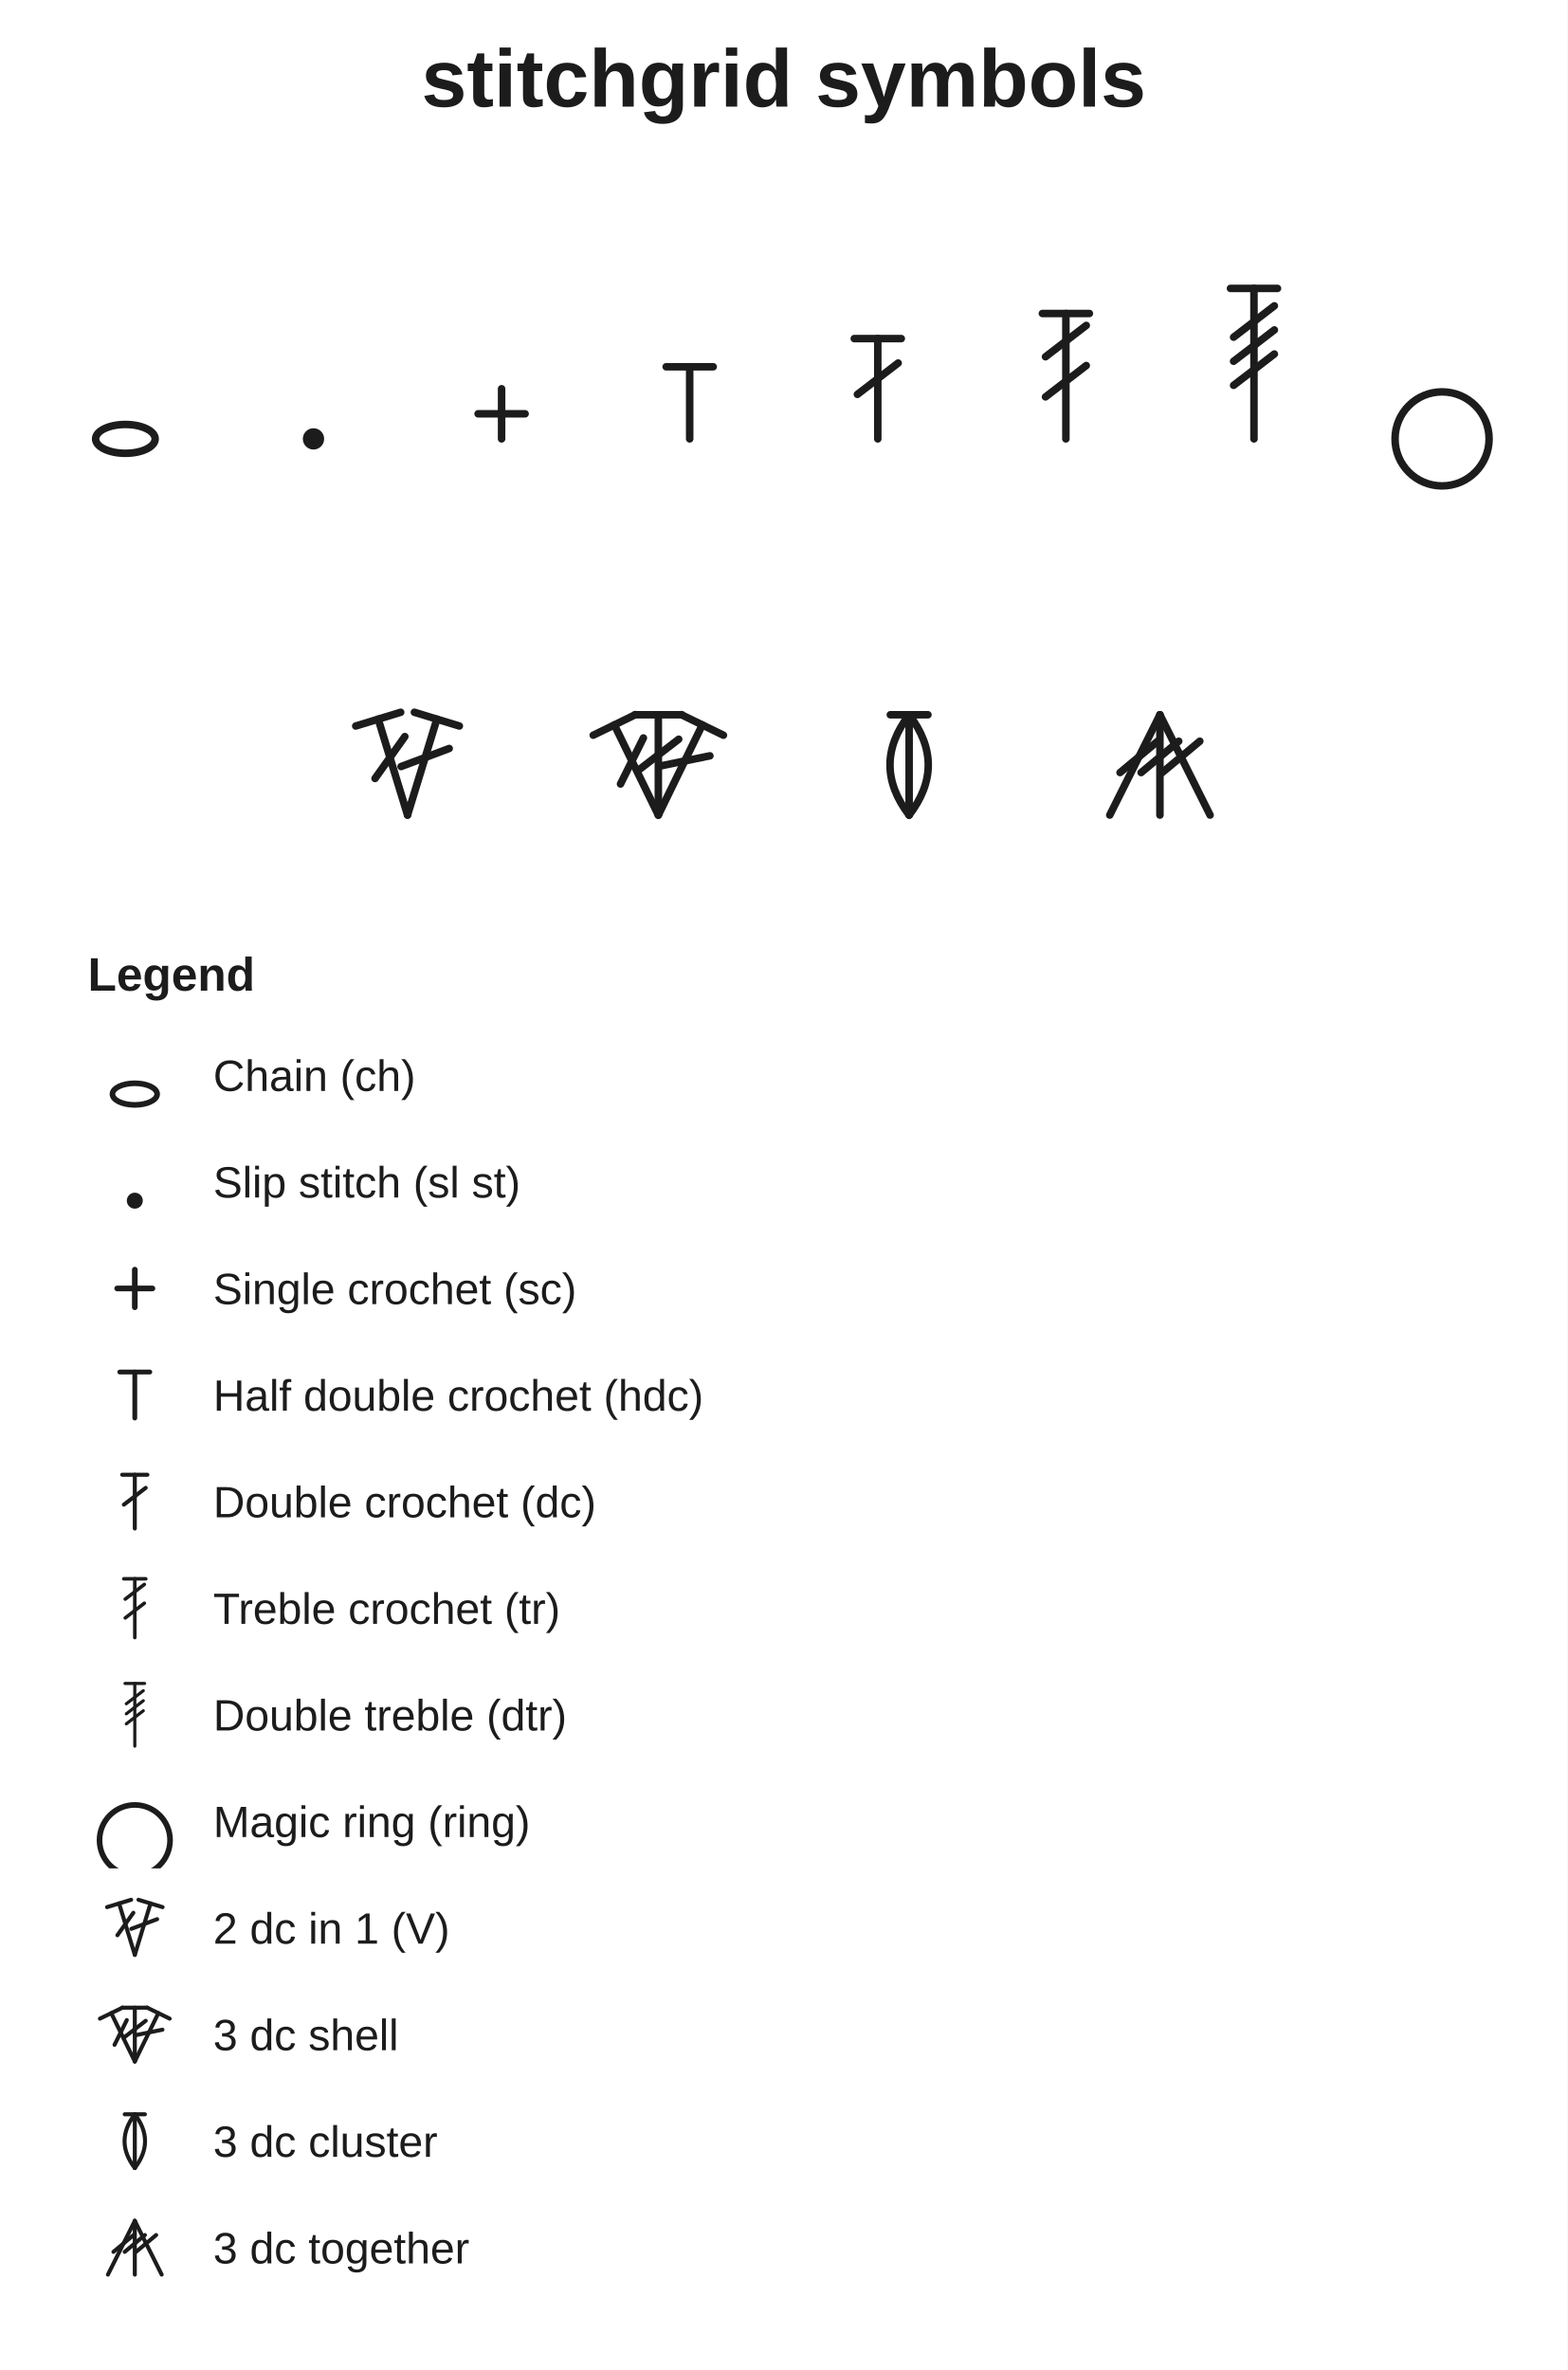
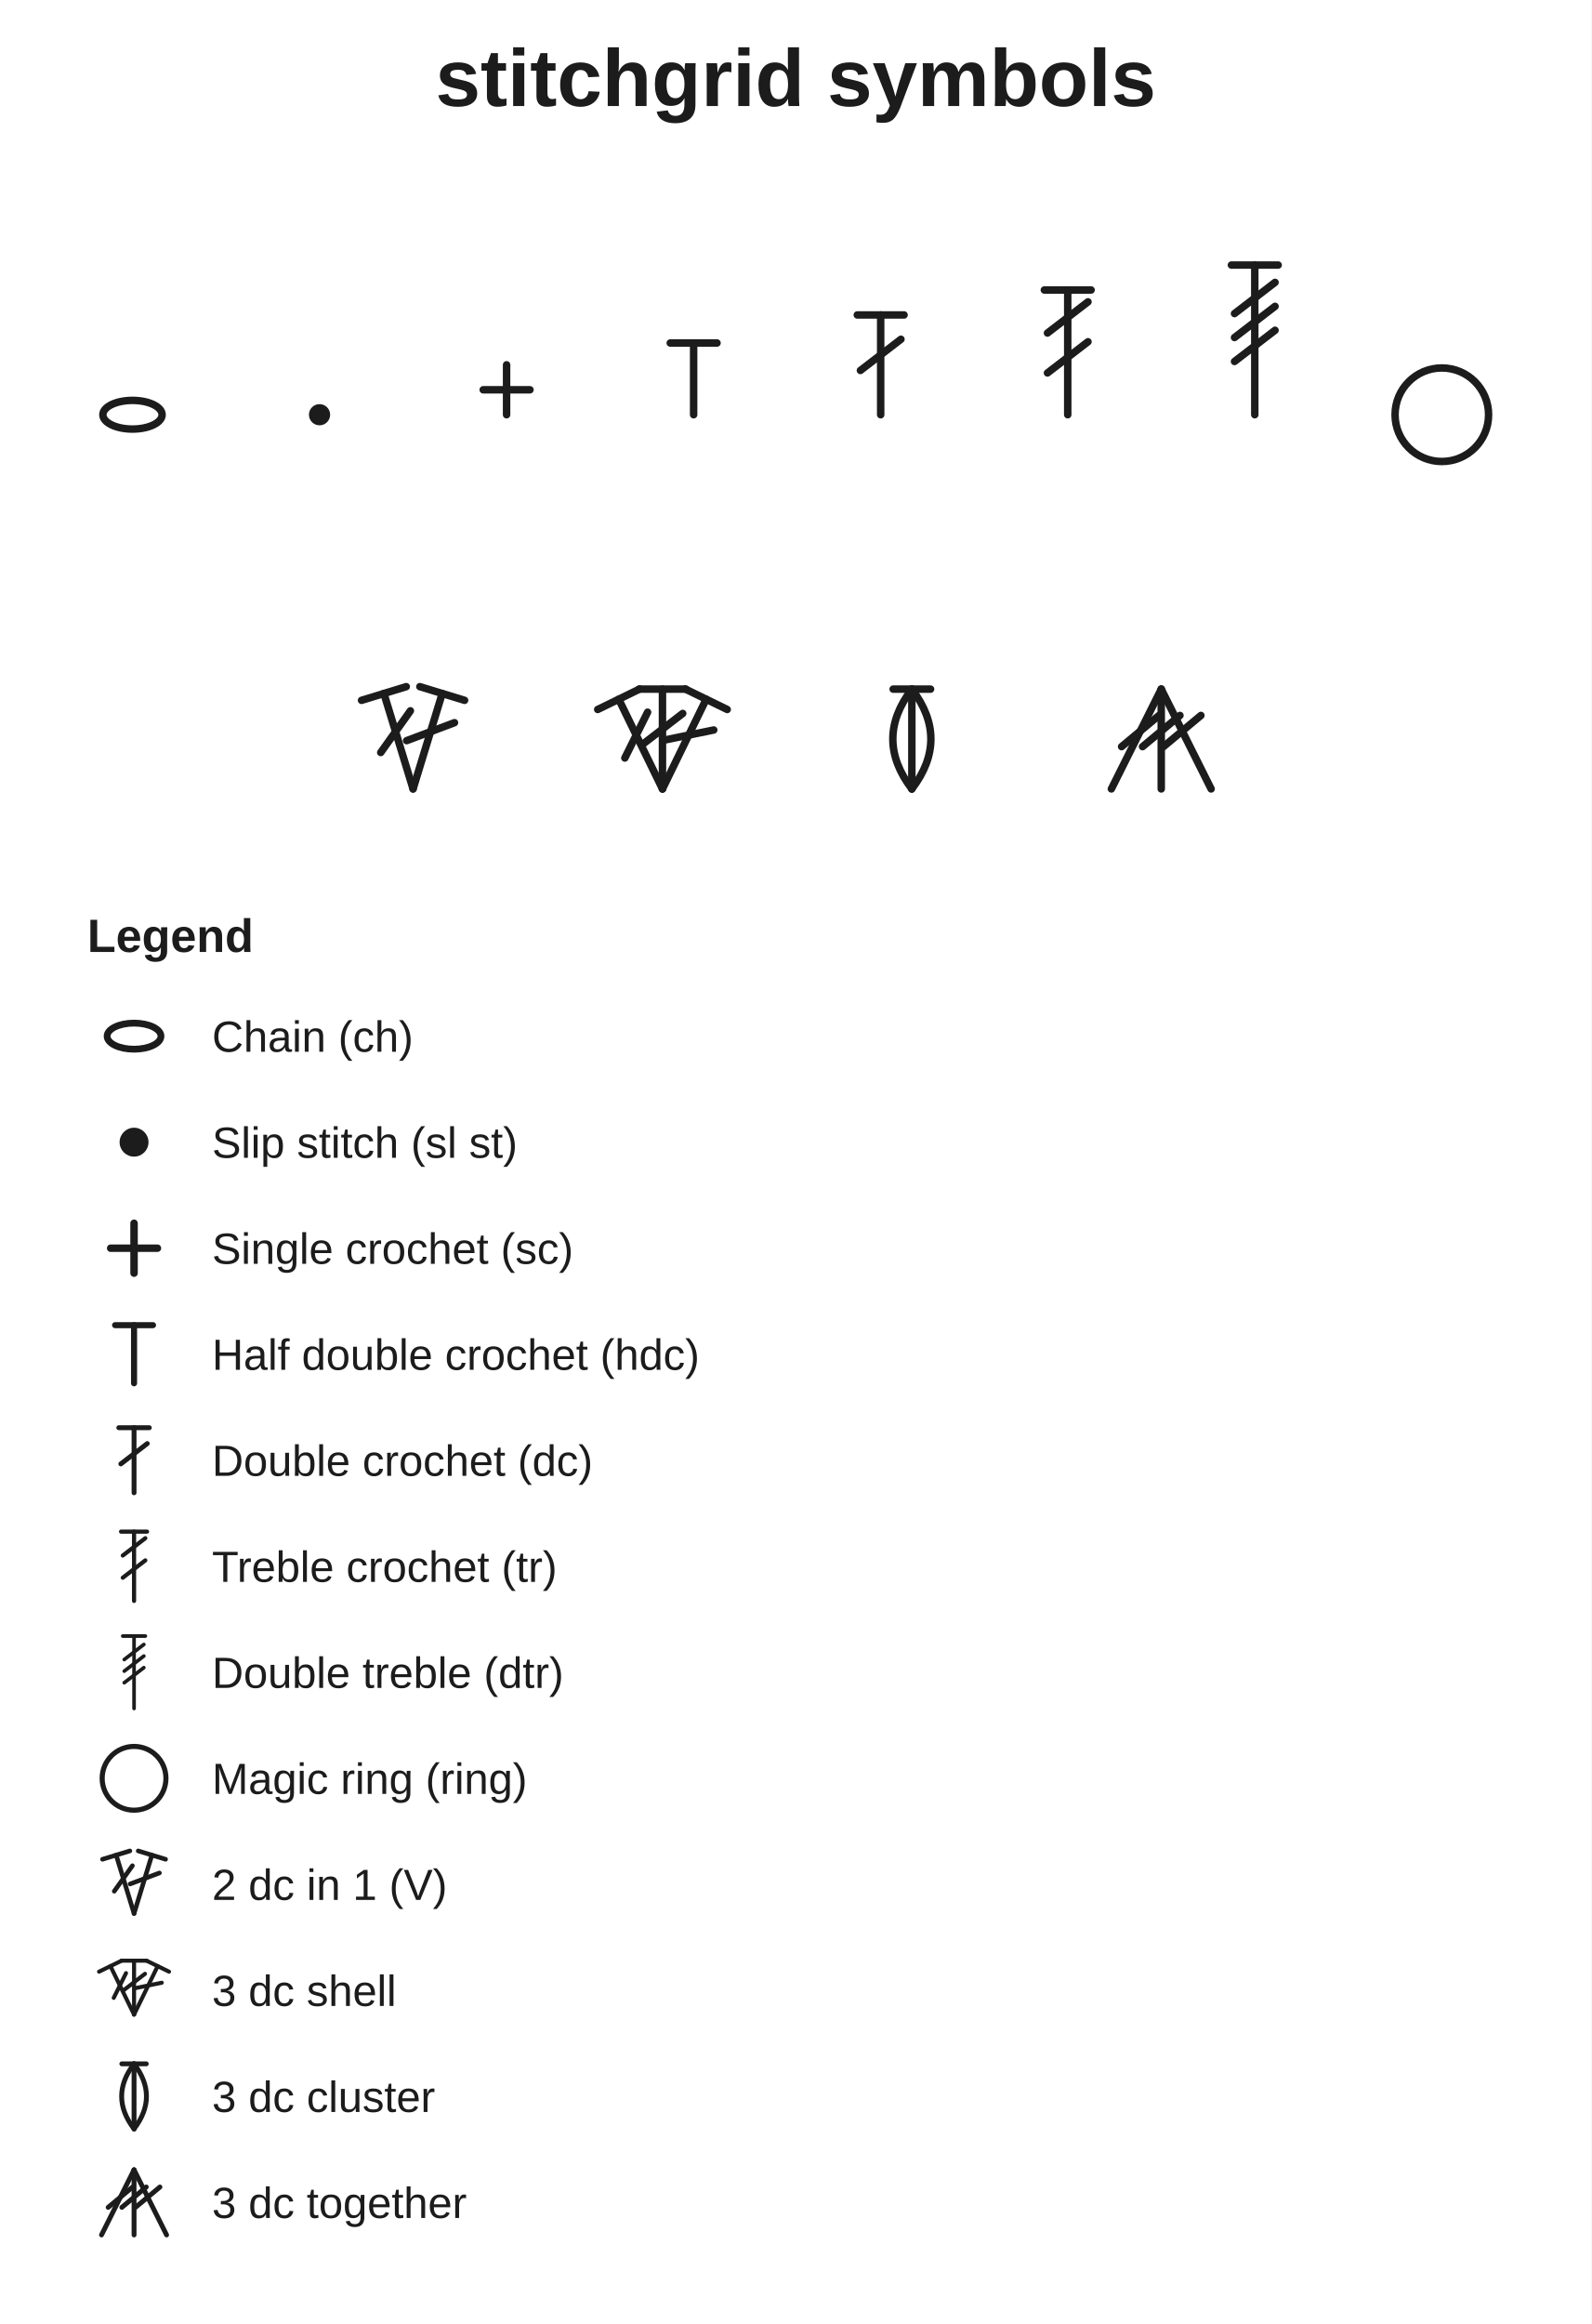
- <svg xmlns="http://www.w3.org/2000/svg" width="500" height="756" viewBox="-250 -140 500 756">
-   <rect x="-250" y="-140" width="500" height="756" fill="#ffffff" />
-   <text x="0" y="-106" text-anchor="middle" font-family="system-ui,Segoe UI,Arial" font-size="26" font-weight="800" fill="#1c1c1c">stitchgrid symbols</text>
+ <svg xmlns="http://www.w3.org/2000/svg" width="510.5" height="745.29" viewBox="-252.5 -133 510.5 745.29">
+   <rect x="-252.5" y="-133" width="510.5" height="745.29" fill="#ffffff" />
+   <text x="2.75" y="-99" text-anchor="middle" font-family="system-ui,Segoe UI,Arial" font-size="26" font-weight="800" fill="#1c1c1c">stitchgrid symbols</text>
  <g class="stitches">
    <g transform="translate(-210 0) rotate(0)">
      <ellipse cx="0" cy="0" rx="9.5" ry="4.6" stroke="#1c1c1c" stroke-width="2.4" stroke-linecap="round" fill="none" />
    </g>
    <g transform="translate(-150 0) rotate(0)">
      <circle cx="0" cy="0" r="3.4" fill="#1c1c1c" />
    </g>
    <g transform="translate(-90 0) rotate(0)">
      <line x1="0" y1="0" x2="0" y2="-16" stroke="#1c1c1c" stroke-width="2.4" stroke-linecap="round" fill="none" />
      <line x1="-7.5" y1="-8" x2="7.5" y2="-8" stroke="#1c1c1c" stroke-width="2.4" stroke-linecap="round" fill="none" />
    </g>
    <g transform="translate(-30 0) rotate(0)">
      <line x1="0" y1="0" x2="0" y2="-23" stroke="#1c1c1c" stroke-width="2.4" stroke-linecap="round" fill="none" />
      <line x1="-7.5" y1="-23" x2="7.5" y2="-23" stroke="#1c1c1c" stroke-width="2.4" stroke-linecap="round" fill="none" />
    </g>
    <g transform="translate(30 0) rotate(0)">
      <line x1="0" y1="0" x2="0" y2="-32" stroke="#1c1c1c" stroke-width="2.4" stroke-linecap="round" fill="none" />
      <line x1="-7.5" y1="-32" x2="7.5" y2="-32" stroke="#1c1c1c" stroke-width="2.4" stroke-linecap="round" fill="none" />
      <line x1="-6.5" y1="-14.2" x2="6.5" y2="-24.2" stroke="#1c1c1c" stroke-width="2.4" stroke-linecap="round" fill="none" />
    </g>
    <g transform="translate(90 0) rotate(0)">
      <line x1="0" y1="0" x2="0" y2="-40" stroke="#1c1c1c" stroke-width="2.4" stroke-linecap="round" fill="none" />
      <line x1="-7.5" y1="-40" x2="7.5" y2="-40" stroke="#1c1c1c" stroke-width="2.4" stroke-linecap="round" fill="none" />
      <line x1="-6.5" y1="-13.4" x2="6.5" y2="-23.4" stroke="#1c1c1c" stroke-width="2.4" stroke-linecap="round" fill="none" />
      <line x1="-6.5" y1="-26.2" x2="6.5" y2="-36.2" stroke="#1c1c1c" stroke-width="2.4" stroke-linecap="round" fill="none" />
    </g>
    <g transform="translate(150 0) rotate(0)">
      <line x1="0" y1="0" x2="0" y2="-48" stroke="#1c1c1c" stroke-width="2.4" stroke-linecap="round" fill="none" />
      <line x1="-7.5" y1="-48" x2="7.5" y2="-48" stroke="#1c1c1c" stroke-width="2.4" stroke-linecap="round" fill="none" />
      <line x1="-6.5" y1="-17.08" x2="6.5" y2="-27.08" stroke="#1c1c1c" stroke-width="2.4" stroke-linecap="round" fill="none" />
      <line x1="-6.5" y1="-24.76" x2="6.5" y2="-34.76" stroke="#1c1c1c" stroke-width="2.4" stroke-linecap="round" fill="none" />
      <line x1="-6.5" y1="-32.44" x2="6.5" y2="-42.44" stroke="#1c1c1c" stroke-width="2.4" stroke-linecap="round" fill="none" />
    </g>
    <g transform="translate(210 0) rotate(0)">
      <circle cx="0" cy="0" r="15" stroke="#1c1c1c" stroke-width="2.4" stroke-linecap="round" fill="none" />
    </g>
    <g transform="translate(-120 120) rotate(0)">
      <g transform="rotate(-17)">
        <line x1="0" y1="0" x2="0" y2="-32" stroke="#1c1c1c" stroke-width="2.4" stroke-linecap="round" fill="none" />
        <line x1="-7.5" y1="-32" x2="7.5" y2="-32" stroke="#1c1c1c" stroke-width="2.4" stroke-linecap="round" fill="none" />
        <line x1="-6.5" y1="-14.2" x2="6.5" y2="-24.2" stroke="#1c1c1c" stroke-width="2.4" stroke-linecap="round" fill="none" />
      </g>
      <g transform="rotate(17)">
        <line x1="0" y1="0" x2="0" y2="-32" stroke="#1c1c1c" stroke-width="2.4" stroke-linecap="round" fill="none" />
        <line x1="-7.5" y1="-32" x2="7.5" y2="-32" stroke="#1c1c1c" stroke-width="2.4" stroke-linecap="round" fill="none" />
        <line x1="-6.5" y1="-14.2" x2="6.5" y2="-24.2" stroke="#1c1c1c" stroke-width="2.4" stroke-linecap="round" fill="none" />
      </g>
    </g>
    <g transform="translate(-40 120) rotate(0)">
      <g transform="rotate(-26)">
        <line x1="0" y1="0" x2="0" y2="-32" stroke="#1c1c1c" stroke-width="2.4" stroke-linecap="round" fill="none" />
        <line x1="-7.5" y1="-32" x2="7.5" y2="-32" stroke="#1c1c1c" stroke-width="2.4" stroke-linecap="round" fill="none" />
        <line x1="-6.5" y1="-14.2" x2="6.5" y2="-24.2" stroke="#1c1c1c" stroke-width="2.4" stroke-linecap="round" fill="none" />
      </g>
      <g transform="rotate(0)">
        <line x1="0" y1="0" x2="0" y2="-32" stroke="#1c1c1c" stroke-width="2.4" stroke-linecap="round" fill="none" />
        <line x1="-7.5" y1="-32" x2="7.5" y2="-32" stroke="#1c1c1c" stroke-width="2.4" stroke-linecap="round" fill="none" />
        <line x1="-6.5" y1="-14.2" x2="6.5" y2="-24.2" stroke="#1c1c1c" stroke-width="2.4" stroke-linecap="round" fill="none" />
      </g>
      <g transform="rotate(26)">
        <line x1="0" y1="0" x2="0" y2="-32" stroke="#1c1c1c" stroke-width="2.4" stroke-linecap="round" fill="none" />
        <line x1="-7.5" y1="-32" x2="7.5" y2="-32" stroke="#1c1c1c" stroke-width="2.4" stroke-linecap="round" fill="none" />
        <line x1="-6.5" y1="-14.2" x2="6.5" y2="-24.2" stroke="#1c1c1c" stroke-width="2.4" stroke-linecap="round" fill="none" />
      </g>
    </g>
    <g transform="translate(40 120) rotate(0)">
      <path d="M 0 0 Q -12.2 -16 0 -32" stroke="#1c1c1c" stroke-width="2.4" stroke-linecap="round" fill="none" />
      <path d="M 0 0 Q 0 -16 0 -32" stroke="#1c1c1c" stroke-width="2.4" stroke-linecap="round" fill="none" />
      <path d="M 0 0 Q 12.2 -16 0 -32" stroke="#1c1c1c" stroke-width="2.4" stroke-linecap="round" fill="none" />
      <line x1="-6" y1="-32" x2="6" y2="-32" stroke="#1c1c1c" stroke-width="2.4" stroke-linecap="round" fill="none" />
    </g>
    <g transform="translate(120 120) rotate(0)">
      <line x1="-16" y1="0" x2="0" y2="-32" stroke="#1c1c1c" stroke-width="2.4" stroke-linecap="round" fill="none" />
      <line x1="-12.72" y1="-13.56" x2="-0.72" y2="-23.56" stroke="#1c1c1c" stroke-width="2.4" stroke-linecap="round" fill="none" />
      <line x1="0" y1="0" x2="0" y2="-32" stroke="#1c1c1c" stroke-width="2.4" stroke-linecap="round" fill="none" />
      <line x1="-6" y1="-13.56" x2="6" y2="-23.56" stroke="#1c1c1c" stroke-width="2.4" stroke-linecap="round" fill="none" />
      <line x1="16" y1="0" x2="0" y2="-32" stroke="#1c1c1c" stroke-width="2.4" stroke-linecap="round" fill="none" />
      <line x1="0.72" y1="-13.56" x2="12.72" y2="-23.56" stroke="#1c1c1c" stroke-width="2.4" stroke-linecap="round" fill="none" />
    </g>
  </g>
-   <g class="legend" transform="translate(-222 188)">
+   <g class="legend" transform="translate(-224.5 184.29)">
    <text x="0" y="-12" font-family="system-ui,Segoe UI,Arial" font-size="15" font-weight="700" fill="#1c1c1c">Legend</text>
-     <svg x="0" y="0" width="30" height="30" viewBox="-19 -28 38 40">
+     <svg x="0" y="0" width="30" height="30" viewBox="-16.5 -16.5 33 33">
      <ellipse cx="0" cy="0" rx="9.5" ry="4.6" stroke="#1c1c1c" stroke-width="2.4" stroke-linecap="round" fill="none" />
    </svg>
    <text x="40" y="20" font-family="system-ui,Segoe UI,Arial" font-size="14" fill="#1c1c1c">Chain (ch)</text>
-     <svg x="0" y="34" width="30" height="30" viewBox="-19 -28 38 40">
+     <svg x="0" y="34" width="30" height="30" viewBox="-11 -11 22 22">
      <circle cx="0" cy="0" r="3.4" fill="#1c1c1c" />
    </svg>
    <text x="40" y="54" font-family="system-ui,Segoe UI,Arial" font-size="14" fill="#1c1c1c">Slip stitch (sl st)</text>
-     <svg x="0" y="68" width="30" height="30" viewBox="-19 -28 38 40">
+     <svg x="0" y="68" width="30" height="30" viewBox="-15 -23 30 30">
      <line x1="0" y1="0" x2="0" y2="-16" stroke="#1c1c1c" stroke-width="2.4" stroke-linecap="round" fill="none" />
      <line x1="-7.5" y1="-8" x2="7.5" y2="-8" stroke="#1c1c1c" stroke-width="2.4" stroke-linecap="round" fill="none" />
    </svg>
    <text x="40" y="88" font-family="system-ui,Segoe UI,Arial" font-size="14" fill="#1c1c1c">Single crochet (sc)</text>
-     <svg x="0" y="102" width="30" height="30" viewBox="-19 -35 38 47">
+     <svg x="0" y="102" width="30" height="30" viewBox="-18.5 -30 37 37">
      <line x1="0" y1="0" x2="0" y2="-23" stroke="#1c1c1c" stroke-width="2.4" stroke-linecap="round" fill="none" />
      <line x1="-7.5" y1="-23" x2="7.5" y2="-23" stroke="#1c1c1c" stroke-width="2.4" stroke-linecap="round" fill="none" />
    </svg>
    <text x="40" y="122" font-family="system-ui,Segoe UI,Arial" font-size="14" fill="#1c1c1c">Half double crochet (hdc)</text>
-     <svg x="0" y="136" width="30" height="30" viewBox="-19 -44 38 56">
+     <svg x="0" y="136" width="30" height="30" viewBox="-23 -39 46 46">
      <line x1="0" y1="0" x2="0" y2="-32" stroke="#1c1c1c" stroke-width="2.4" stroke-linecap="round" fill="none" />
      <line x1="-7.5" y1="-32" x2="7.5" y2="-32" stroke="#1c1c1c" stroke-width="2.4" stroke-linecap="round" fill="none" />
      <line x1="-6.5" y1="-14.2" x2="6.5" y2="-24.2" stroke="#1c1c1c" stroke-width="2.4" stroke-linecap="round" fill="none" />
    </svg>
    <text x="40" y="156" font-family="system-ui,Segoe UI,Arial" font-size="14" fill="#1c1c1c">Double crochet (dc)</text>
-     <svg x="0" y="170" width="30" height="30" viewBox="-19 -52 38 64">
+     <svg x="0" y="170" width="30" height="30" viewBox="-27 -47 54 54">
      <line x1="0" y1="0" x2="0" y2="-40" stroke="#1c1c1c" stroke-width="2.4" stroke-linecap="round" fill="none" />
      <line x1="-7.5" y1="-40" x2="7.5" y2="-40" stroke="#1c1c1c" stroke-width="2.4" stroke-linecap="round" fill="none" />
      <line x1="-6.5" y1="-13.4" x2="6.5" y2="-23.4" stroke="#1c1c1c" stroke-width="2.4" stroke-linecap="round" fill="none" />
      <line x1="-6.5" y1="-26.2" x2="6.5" y2="-36.2" stroke="#1c1c1c" stroke-width="2.4" stroke-linecap="round" fill="none" />
    </svg>
    <text x="40" y="190" font-family="system-ui,Segoe UI,Arial" font-size="14" fill="#1c1c1c">Treble crochet (tr)</text>
-     <svg x="0" y="204" width="30" height="30" viewBox="-19 -60 38 72">
+     <svg x="0" y="204" width="30" height="30" viewBox="-31 -55 62 62">
      <line x1="0" y1="0" x2="0" y2="-48" stroke="#1c1c1c" stroke-width="2.4" stroke-linecap="round" fill="none" />
      <line x1="-7.5" y1="-48" x2="7.5" y2="-48" stroke="#1c1c1c" stroke-width="2.4" stroke-linecap="round" fill="none" />
      <line x1="-6.5" y1="-17.08" x2="6.5" y2="-27.08" stroke="#1c1c1c" stroke-width="2.4" stroke-linecap="round" fill="none" />
      <line x1="-6.5" y1="-24.76" x2="6.5" y2="-34.76" stroke="#1c1c1c" stroke-width="2.4" stroke-linecap="round" fill="none" />
      <line x1="-6.5" y1="-32.44" x2="6.5" y2="-42.44" stroke="#1c1c1c" stroke-width="2.4" stroke-linecap="round" fill="none" />
    </svg>
    <text x="40" y="224" font-family="system-ui,Segoe UI,Arial" font-size="14" fill="#1c1c1c">Double treble (dtr)</text>
-     <svg x="0" y="238" width="30" height="30" viewBox="-19 -28 38 40">
+     <svg x="0" y="238" width="30" height="30" viewBox="-22 -22 44 44">
      <circle cx="0" cy="0" r="15" stroke="#1c1c1c" stroke-width="2.4" stroke-linecap="round" fill="none" />
    </svg>
    <text x="40" y="258" font-family="system-ui,Segoe UI,Arial" font-size="14" fill="#1c1c1c">Magic ring (ring)</text>
-     <svg x="0" y="272" width="30" height="30" viewBox="-19 -44 38 56">
+     <svg x="0" y="272" width="30" height="30" viewBox="-24.49 -39.79 48.99 48.99">
      <g transform="rotate(-17)">
        <line x1="0" y1="0" x2="0" y2="-32" stroke="#1c1c1c" stroke-width="2.4" stroke-linecap="round" fill="none" />
        <line x1="-7.5" y1="-32" x2="7.5" y2="-32" stroke="#1c1c1c" stroke-width="2.4" stroke-linecap="round" fill="none" />
        <line x1="-6.5" y1="-14.2" x2="6.5" y2="-24.2" stroke="#1c1c1c" stroke-width="2.4" stroke-linecap="round" fill="none" />
      </g>
      <g transform="rotate(17)">
        <line x1="0" y1="0" x2="0" y2="-32" stroke="#1c1c1c" stroke-width="2.4" stroke-linecap="round" fill="none" />
        <line x1="-7.5" y1="-32" x2="7.5" y2="-32" stroke="#1c1c1c" stroke-width="2.4" stroke-linecap="round" fill="none" />
        <line x1="-6.5" y1="-14.2" x2="6.5" y2="-24.2" stroke="#1c1c1c" stroke-width="2.4" stroke-linecap="round" fill="none" />
      </g>
    </svg>
    <text x="40" y="292" font-family="system-ui,Segoe UI,Arial" font-size="14" fill="#1c1c1c">2 dc in 1 (V)</text>
-     <svg x="0" y="306" width="30" height="30" viewBox="-19 -44 38 56">
+     <svg x="0" y="306" width="30" height="30" viewBox="-27.77 -42.15 55.54 55.54">
      <g transform="rotate(-26)">
        <line x1="0" y1="0" x2="0" y2="-32" stroke="#1c1c1c" stroke-width="2.4" stroke-linecap="round" fill="none" />
        <line x1="-7.5" y1="-32" x2="7.5" y2="-32" stroke="#1c1c1c" stroke-width="2.4" stroke-linecap="round" fill="none" />
        <line x1="-6.5" y1="-14.2" x2="6.5" y2="-24.2" stroke="#1c1c1c" stroke-width="2.4" stroke-linecap="round" fill="none" />
      </g>
      <g transform="rotate(0)">
        <line x1="0" y1="0" x2="0" y2="-32" stroke="#1c1c1c" stroke-width="2.4" stroke-linecap="round" fill="none" />
        <line x1="-7.5" y1="-32" x2="7.5" y2="-32" stroke="#1c1c1c" stroke-width="2.4" stroke-linecap="round" fill="none" />
        <line x1="-6.5" y1="-14.2" x2="6.5" y2="-24.2" stroke="#1c1c1c" stroke-width="2.4" stroke-linecap="round" fill="none" />
      </g>
      <g transform="rotate(26)">
        <line x1="0" y1="0" x2="0" y2="-32" stroke="#1c1c1c" stroke-width="2.4" stroke-linecap="round" fill="none" />
        <line x1="-7.5" y1="-32" x2="7.5" y2="-32" stroke="#1c1c1c" stroke-width="2.4" stroke-linecap="round" fill="none" />
        <line x1="-6.5" y1="-14.2" x2="6.5" y2="-24.2" stroke="#1c1c1c" stroke-width="2.4" stroke-linecap="round" fill="none" />
      </g>
    </svg>
    <text x="40" y="326" font-family="system-ui,Segoe UI,Arial" font-size="14" fill="#1c1c1c">3 dc shell</text>
-     <svg x="0" y="340" width="30" height="30" viewBox="-19 -44 38 56">
+     <svg x="0" y="340" width="30" height="30" viewBox="-23 -39 46 46">
      <path d="M 0 0 Q -12.2 -16 0 -32" stroke="#1c1c1c" stroke-width="2.4" stroke-linecap="round" fill="none" />
      <path d="M 0 0 Q 0 -16 0 -32" stroke="#1c1c1c" stroke-width="2.4" stroke-linecap="round" fill="none" />
      <path d="M 0 0 Q 12.2 -16 0 -32" stroke="#1c1c1c" stroke-width="2.4" stroke-linecap="round" fill="none" />
      <line x1="-6" y1="-32" x2="6" y2="-32" stroke="#1c1c1c" stroke-width="2.4" stroke-linecap="round" fill="none" />
    </svg>
    <text x="40" y="360" font-family="system-ui,Segoe UI,Arial" font-size="14" fill="#1c1c1c">3 dc cluster</text>
-     <svg x="0" y="374" width="30" height="30" viewBox="-19 -44 38 56">
+     <svg x="0" y="374" width="30" height="30" viewBox="-23 -39 46 46">
      <line x1="-16" y1="0" x2="0" y2="-32" stroke="#1c1c1c" stroke-width="2.4" stroke-linecap="round" fill="none" />
      <line x1="-12.72" y1="-13.56" x2="-0.72" y2="-23.56" stroke="#1c1c1c" stroke-width="2.4" stroke-linecap="round" fill="none" />
      <line x1="0" y1="0" x2="0" y2="-32" stroke="#1c1c1c" stroke-width="2.4" stroke-linecap="round" fill="none" />
      <line x1="-6" y1="-13.56" x2="6" y2="-23.56" stroke="#1c1c1c" stroke-width="2.4" stroke-linecap="round" fill="none" />
      <line x1="16" y1="0" x2="0" y2="-32" stroke="#1c1c1c" stroke-width="2.4" stroke-linecap="round" fill="none" />
      <line x1="0.72" y1="-13.56" x2="12.72" y2="-23.56" stroke="#1c1c1c" stroke-width="2.4" stroke-linecap="round" fill="none" />
    </svg>
    <text x="40" y="394" font-family="system-ui,Segoe UI,Arial" font-size="14" fill="#1c1c1c">3 dc together</text>
  </g>
</svg>
